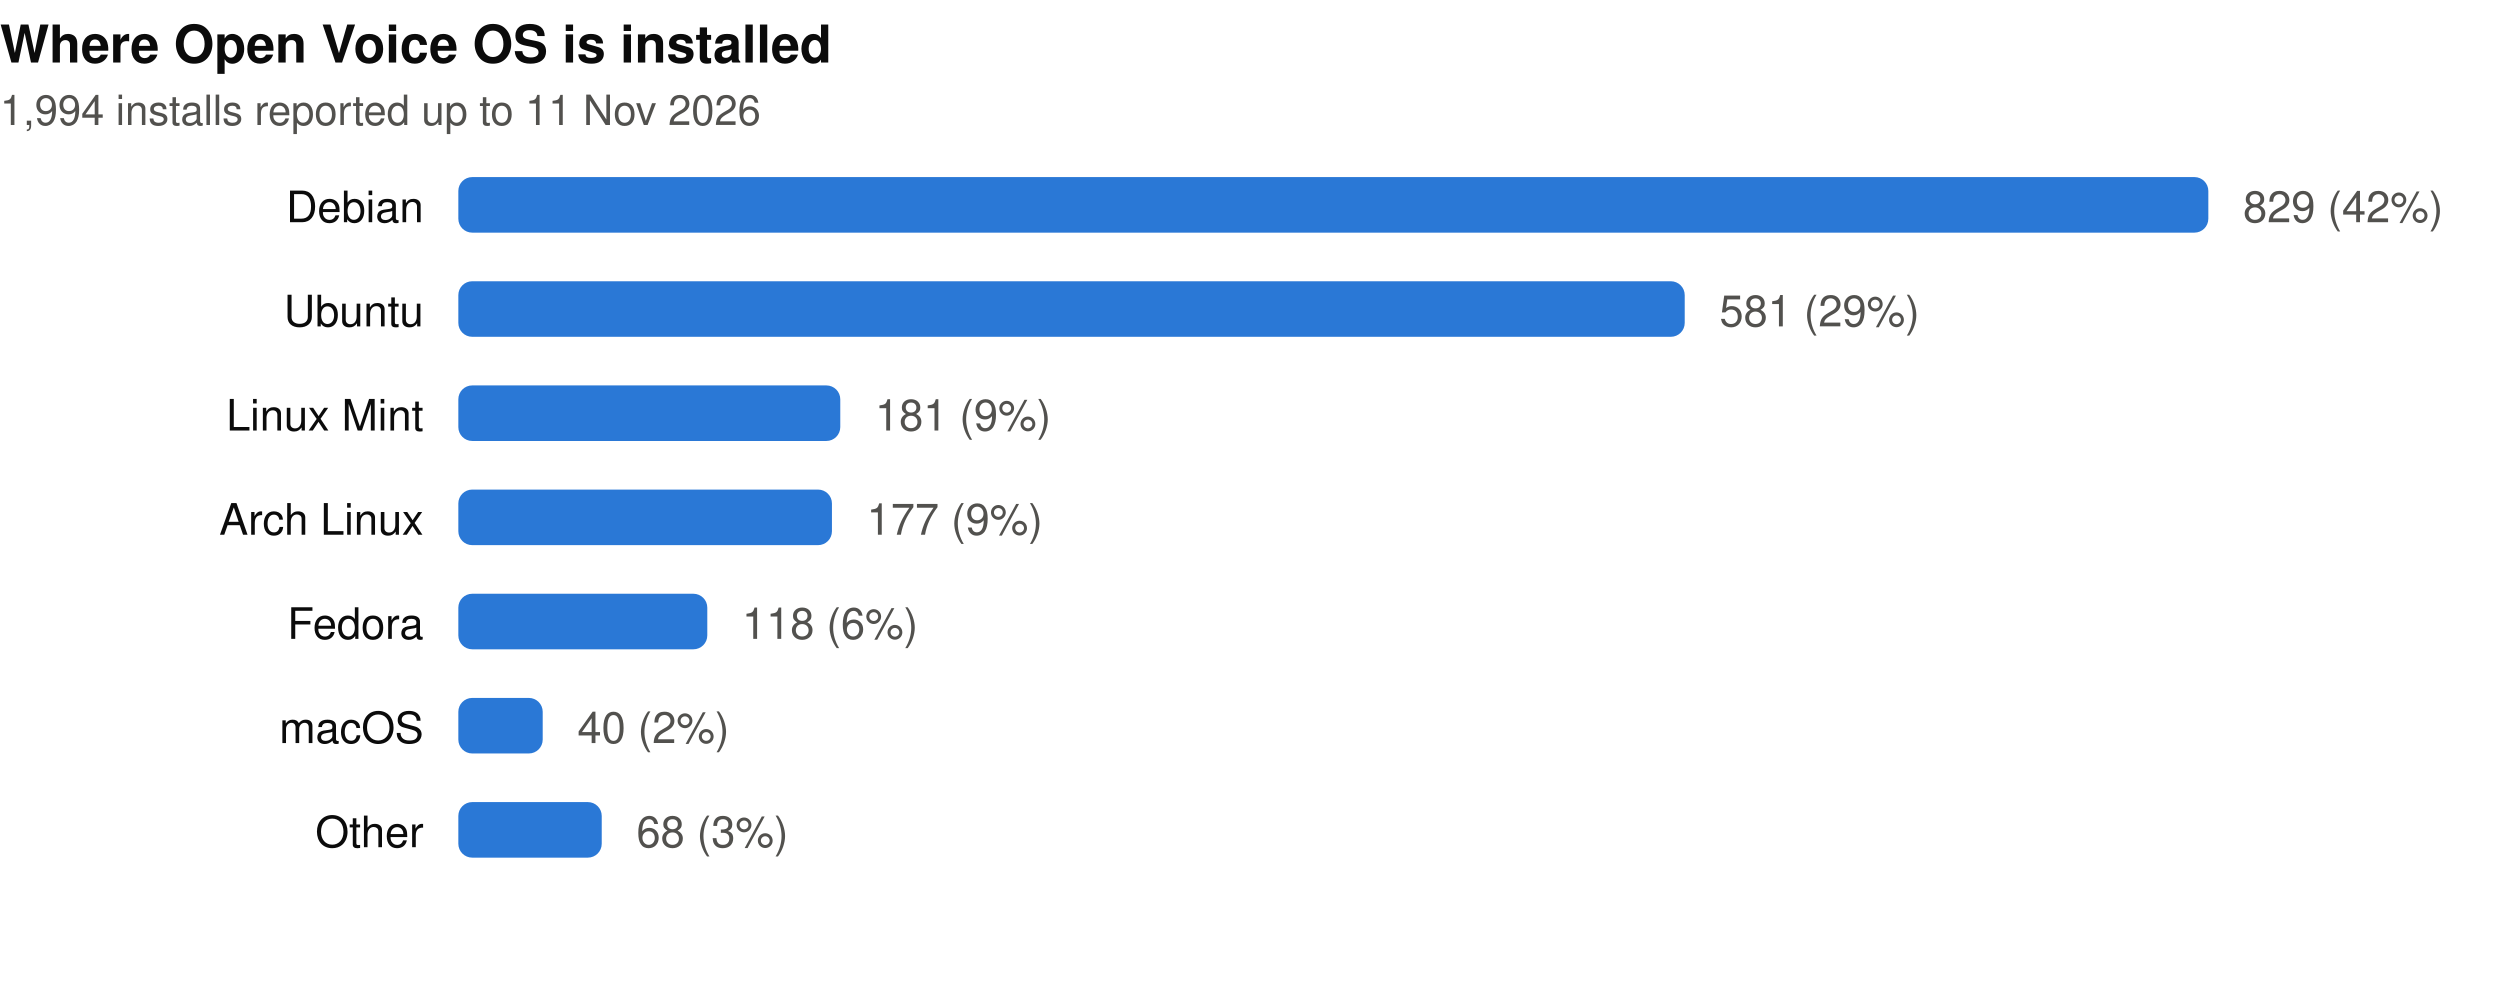
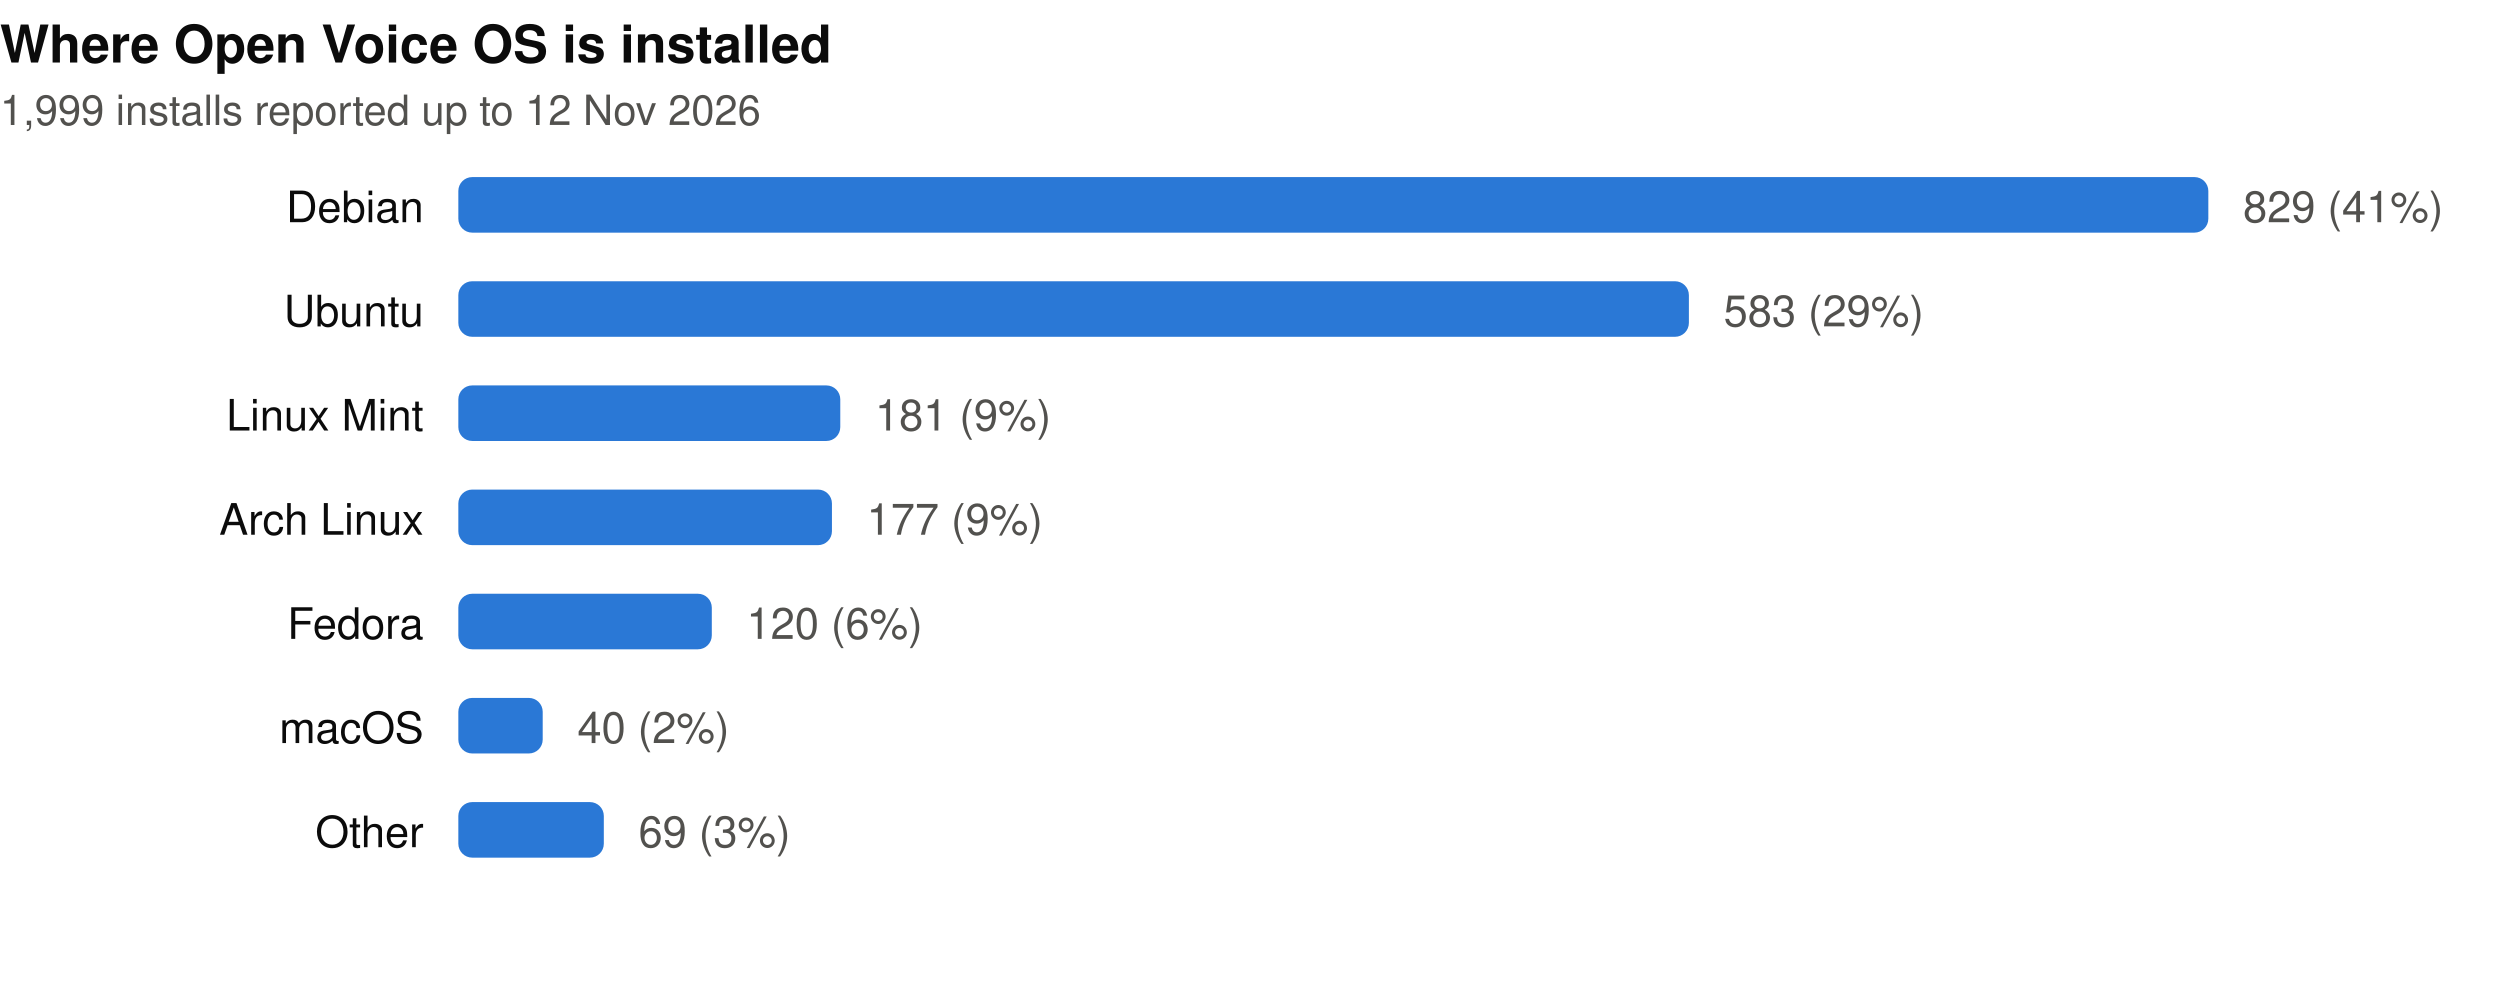
- <svg xmlns="http://www.w3.org/2000/svg" width="720" height="284" viewBox="0 0 720 284" role="img" aria-label="Where Open Voice OS is installed. 1,994 installs reported up to 11 Nov 2026">
+ <svg xmlns="http://www.w3.org/2000/svg" width="720" height="284" viewBox="0 0 720 284" role="img" aria-label="Where Open Voice OS is installed. 1,999 installs reported up to 12 Nov 2026">
  <text x="0" y="18" font-family="ui-sans-serif,-apple-system,BlinkMacSystemFont,'Segoe UI',Helvetica,Arial,sans-serif" font-size="15" font-weight="600" fill="#0b0b0b">Where Open Voice OS is installed</text>
-   <text x="0" y="36" font-family="ui-sans-serif,-apple-system,BlinkMacSystemFont,'Segoe UI',Helvetica,Arial,sans-serif" font-size="12" fill="#52514e">1,994 installs reported up to 11 Nov 2026</text>
+   <text x="0" y="36" font-family="ui-sans-serif,-apple-system,BlinkMacSystemFont,'Segoe UI',Helvetica,Arial,sans-serif" font-size="12" fill="#52514e">1,999 installs reported up to 12 Nov 2026</text>
  <text x="122" y="64.0" text-anchor="end" font-family="ui-sans-serif,-apple-system,BlinkMacSystemFont,'Segoe UI',Helvetica,Arial,sans-serif" font-size="12.5" fill="#0b0b0b">Debian</text>
  <rect x="132" y="51.0" width="504.0" height="16" rx="4" fill="#2a78d6" />
-   <text x="646.0" y="64.0" font-family="ui-sans-serif,-apple-system,BlinkMacSystemFont,'Segoe UI',Helvetica,Arial,sans-serif" font-size="12.5" fill="#52514e">829 (42%)</text>
+   <text x="646.0" y="64.0" font-family="ui-sans-serif,-apple-system,BlinkMacSystemFont,'Segoe UI',Helvetica,Arial,sans-serif" font-size="12.5" fill="#52514e">829 (41%)</text>
  <text x="122" y="94.0" text-anchor="end" font-family="ui-sans-serif,-apple-system,BlinkMacSystemFont,'Segoe UI',Helvetica,Arial,sans-serif" font-size="12.5" fill="#0b0b0b">Ubuntu</text>
-   <rect x="132" y="81.0" width="353.2" height="16" rx="4" fill="#2a78d6" />
-   <text x="495.2" y="94.0" font-family="ui-sans-serif,-apple-system,BlinkMacSystemFont,'Segoe UI',Helvetica,Arial,sans-serif" font-size="12.5" fill="#52514e">581 (29%)</text>
+   <rect x="132" y="81.0" width="354.4" height="16" rx="4" fill="#2a78d6" />
+   <text x="496.4" y="94.0" font-family="ui-sans-serif,-apple-system,BlinkMacSystemFont,'Segoe UI',Helvetica,Arial,sans-serif" font-size="12.5" fill="#52514e">583 (29%)</text>
  <text x="122" y="124.0" text-anchor="end" font-family="ui-sans-serif,-apple-system,BlinkMacSystemFont,'Segoe UI',Helvetica,Arial,sans-serif" font-size="12.5" fill="#0b0b0b">Linux Mint</text>
  <rect x="132" y="111.0" width="110.0" height="16" rx="4" fill="#2a78d6" />
  <text x="252.0" y="124.0" font-family="ui-sans-serif,-apple-system,BlinkMacSystemFont,'Segoe UI',Helvetica,Arial,sans-serif" font-size="12.5" fill="#52514e">181 (9%)</text>
  <text x="122" y="154.0" text-anchor="end" font-family="ui-sans-serif,-apple-system,BlinkMacSystemFont,'Segoe UI',Helvetica,Arial,sans-serif" font-size="12.5" fill="#0b0b0b">Arch Linux</text>
  <rect x="132" y="141.0" width="107.6" height="16" rx="4" fill="#2a78d6" />
  <text x="249.6" y="154.0" font-family="ui-sans-serif,-apple-system,BlinkMacSystemFont,'Segoe UI',Helvetica,Arial,sans-serif" font-size="12.5" fill="#52514e">177 (9%)</text>
  <text x="122" y="184.0" text-anchor="end" font-family="ui-sans-serif,-apple-system,BlinkMacSystemFont,'Segoe UI',Helvetica,Arial,sans-serif" font-size="12.5" fill="#0b0b0b">Fedora</text>
-   <rect x="132" y="171.0" width="71.7" height="16" rx="4" fill="#2a78d6" />
-   <text x="213.7" y="184.0" font-family="ui-sans-serif,-apple-system,BlinkMacSystemFont,'Segoe UI',Helvetica,Arial,sans-serif" font-size="12.5" fill="#52514e">118 (6%)</text>
+   <rect x="132" y="171.0" width="73.0" height="16" rx="4" fill="#2a78d6" />
+   <text x="215.0" y="184.0" font-family="ui-sans-serif,-apple-system,BlinkMacSystemFont,'Segoe UI',Helvetica,Arial,sans-serif" font-size="12.5" fill="#52514e">120 (6%)</text>
  <text x="122" y="214.0" text-anchor="end" font-family="ui-sans-serif,-apple-system,BlinkMacSystemFont,'Segoe UI',Helvetica,Arial,sans-serif" font-size="12.5" fill="#0b0b0b">macOS</text>
  <rect x="132" y="201.0" width="24.3" height="16" rx="4" fill="#2a78d6" />
  <text x="166.3" y="214.0" font-family="ui-sans-serif,-apple-system,BlinkMacSystemFont,'Segoe UI',Helvetica,Arial,sans-serif" font-size="12.5" fill="#52514e">40 (2%)</text>
  <text x="122" y="244.0" text-anchor="end" font-family="ui-sans-serif,-apple-system,BlinkMacSystemFont,'Segoe UI',Helvetica,Arial,sans-serif" font-size="12.5" fill="#0b0b0b">Other</text>
-   <rect x="132" y="231.0" width="41.3" height="16" rx="4" fill="#2a78d6" />
-   <text x="183.3" y="244.0" font-family="ui-sans-serif,-apple-system,BlinkMacSystemFont,'Segoe UI',Helvetica,Arial,sans-serif" font-size="12.5" fill="#52514e">68 (3%)</text>
+   <rect x="132" y="231.0" width="41.9" height="16" rx="4" fill="#2a78d6" />
+   <text x="183.9" y="244.0" font-family="ui-sans-serif,-apple-system,BlinkMacSystemFont,'Segoe UI',Helvetica,Arial,sans-serif" font-size="12.5" fill="#52514e">69 (3%)</text>
</svg>
